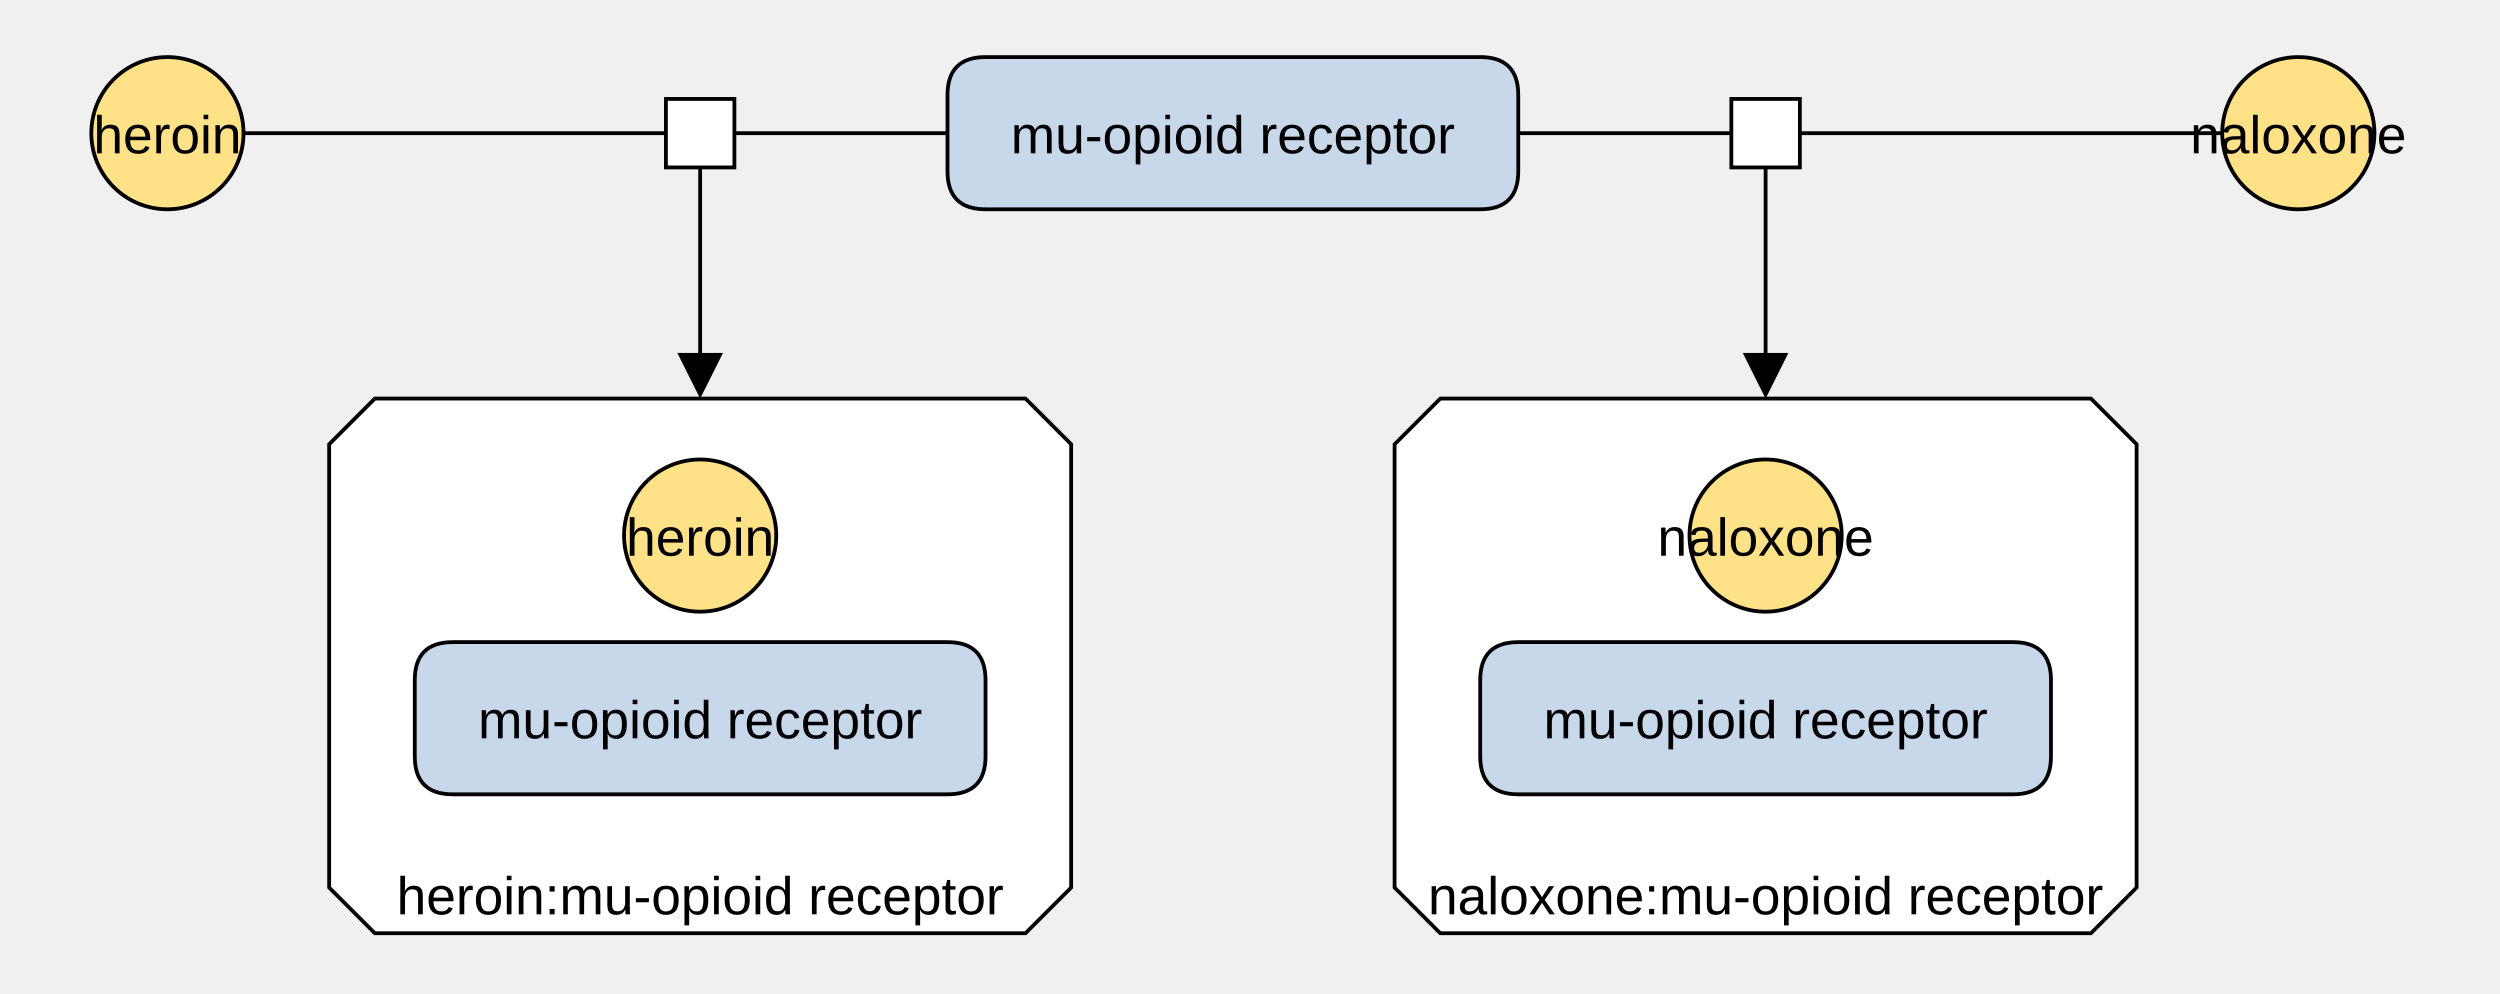
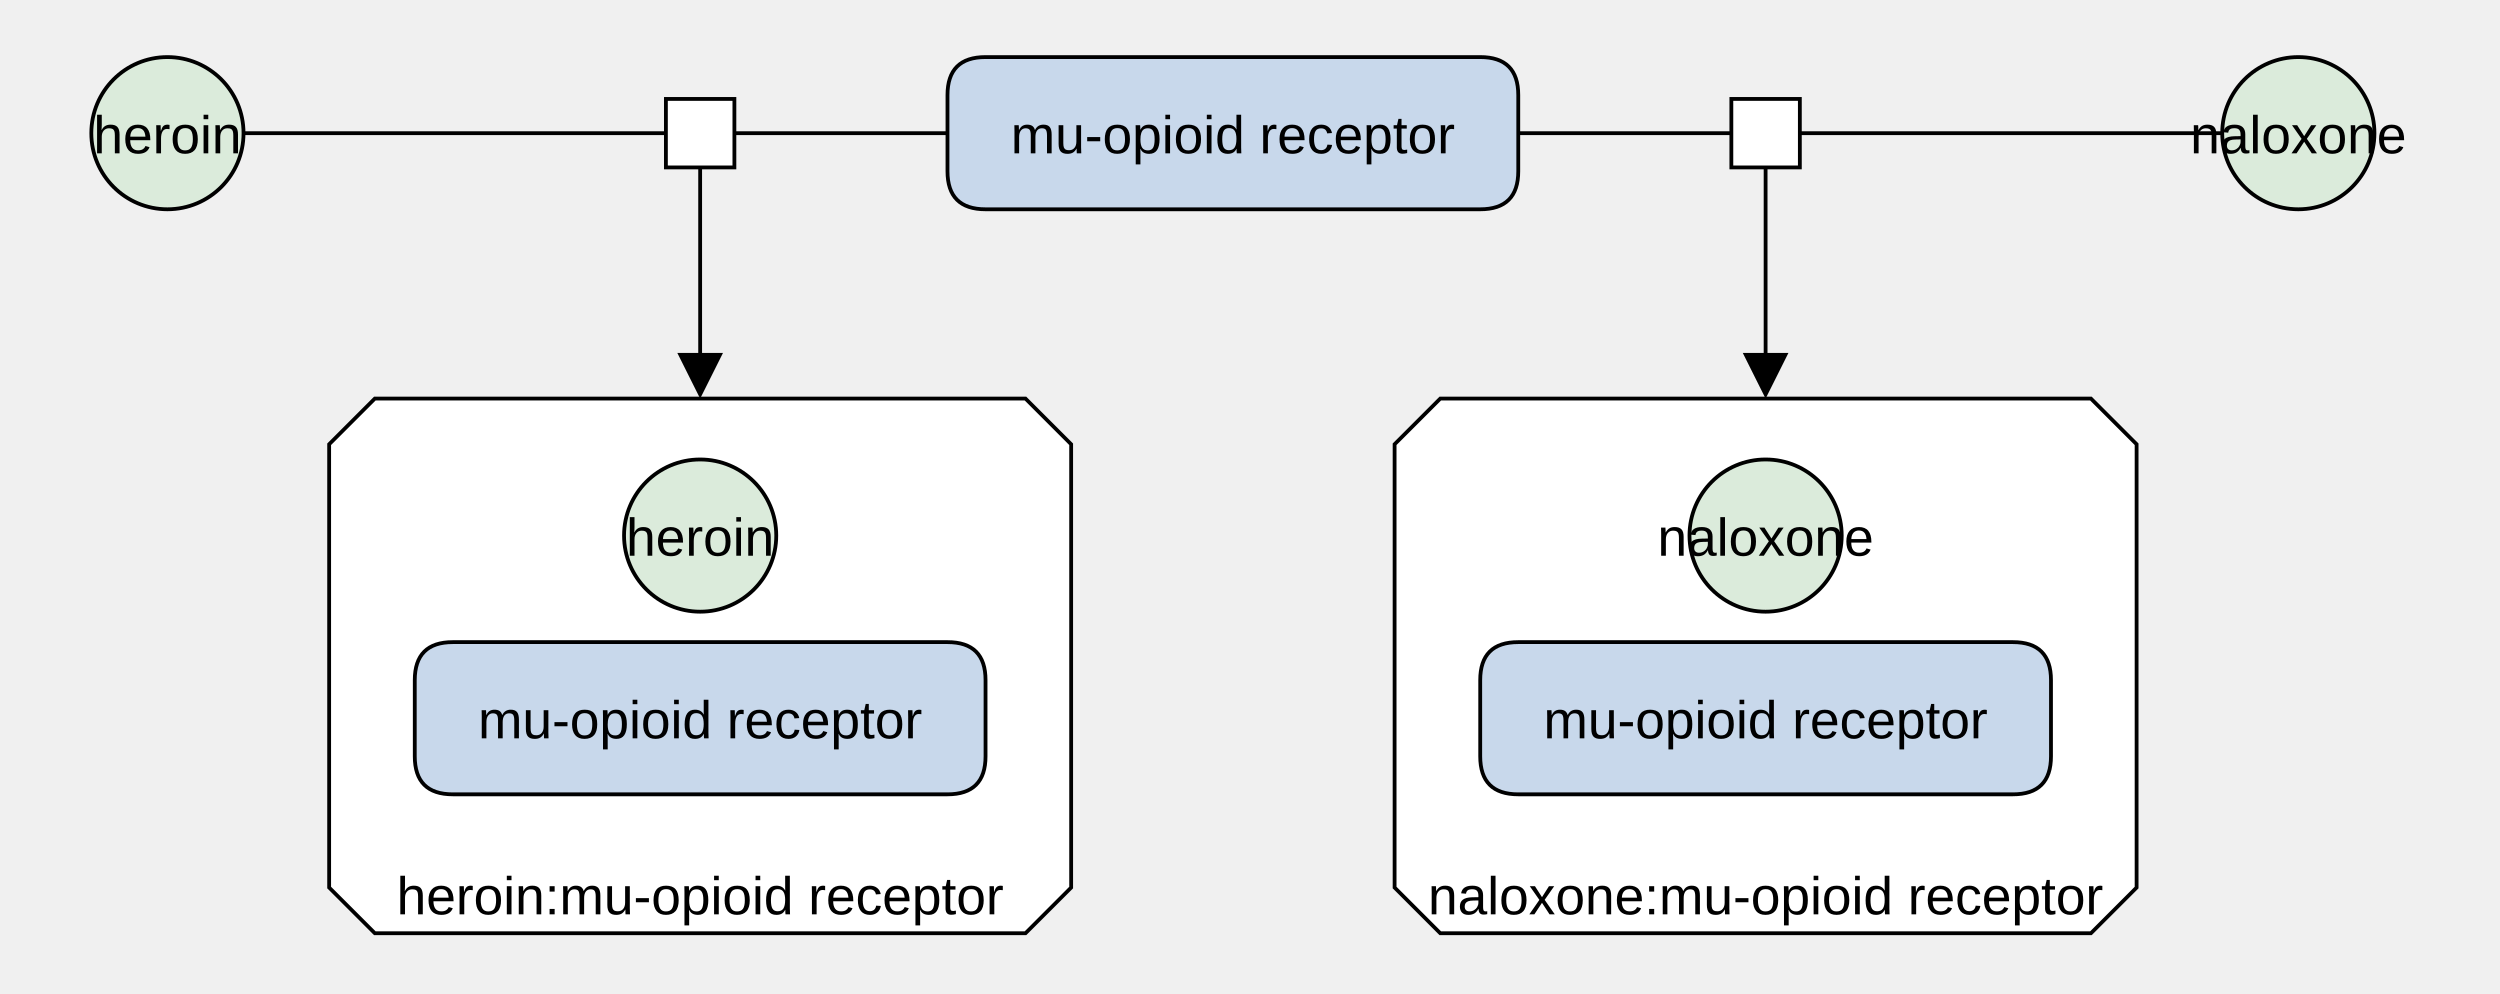
<svg xmlns="http://www.w3.org/2000/svg" width="657" height="261" viewBox="0 0 657 261" stroke-linecap="butt" stroke-miterlimit="10">
  <g transform="translate(-36,-185)">
-     <path d="M60 220 C60 208.954 68.954 200 80 200 L80 200 C91.046 200 100 208.954 100 220 L100 220 C100 231.046 91.046 240 80 240 L80 240 C68.954 240 60 231.046 60 220 Z" fill="#FFE287" stroke="none" />
+     <path d="M60 220 C60 208.954 68.954 200 80 200 L80 200 C91.046 200 100 208.954 100 220 L100 220 C100 231.046 91.046 240 80 240 L80 240 C68.954 240 60 231.046 60 220 Z" fill="#DBEBDB" stroke="none" />
    <path d="M60 220 C60 208.954 68.954 200 80 200 L80 200 C91.046 200 100 208.954 100 220 L100 220 C100 231.046 91.046 240 80 240 L80 240 C68.954 240 60 231.046 60 220 Z" fill="none" stroke="#000000" />
    <text x="80" y="225.291" text-anchor="middle" font-family="'Dialog', Arial, Helvetica, sans-serif" font-size="14" fill="#000000" stroke="none" xml:space="preserve">heroin</text>
    <path d="M211 211 L229 211 L229 229 L211 229 Z" fill="#FFFFFF" stroke="none" />
    <path d="M211 211 L229 211 L229 229 L211 229 Z" fill="none" stroke="#000000" />
    <path d="M285 210 Q285 200 295 200 L425 200 Q435 200 435 210 L435 230 Q435 240 425 240 L295 240 Q285 240 285 230 Z" fill="#C8D8EB" stroke="none" />
    <path d="M285 210 Q285 200 295 200 L425 200 Q435 200 435 210 L435 230 Q435 240 425 240 L295 240 Q285 240 285 230 Z" fill="none" stroke="#000000" />
    <text x="360" y="225.291" text-anchor="middle" font-family="'Dialog', Arial, Helvetica, sans-serif" font-size="14" fill="#000000" stroke="none" xml:space="preserve">mu-opioid receptor</text>
    <path d="M491 211 L509 211 L509 229 L491 229 Z" fill="#FFFFFF" stroke="none" />
    <path d="M491 211 L509 211 L509 229 L491 229 Z" fill="none" stroke="#000000" />
-     <path d="M620 220 C620 208.954 628.954 200 640 200 L640 200 C651.046 200 660 208.954 660 220 L660 220 C660 231.046 651.046 240 640 240 L640 240 C628.954 240 620 231.046 620 220 Z" fill="#FFE287" stroke="none" />
+     <path d="M620 220 C620 208.954 628.954 200 640 200 L640 200 C651.046 200 660 208.954 660 220 L660 220 C660 231.046 651.046 240 640 240 L640 240 C628.954 240 620 231.046 620 220 Z" fill="#DBEBDB" stroke="none" />
    <path d="M620 220 C620 208.954 628.954 200 640 200 L640 200 C651.046 200 660 208.954 660 220 L660 220 C660 231.046 651.046 240 640 240 L640 240 C628.954 240 620 231.046 620 220 Z" fill="none" stroke="#000000" />
    <text x="640" y="225.291" text-anchor="middle" font-family="'Dialog', Arial, Helvetica, sans-serif" font-size="14" fill="#000000" stroke="none" xml:space="preserve">naloxone</text>
    <path d="M134.5 289.75 L305.5 289.75 L317.5 301.75 L317.5 418.25 L305.5 430.25 L134.5 430.25 L122.5 418.25 L122.5 301.75 Z" fill="#FFFFFF" stroke="none" />
    <path d="M134.5 289.75 L305.5 289.75 L317.5 301.75 L317.5 418.25 L305.5 430.25 L134.5 430.25 L122.5 418.25 L122.5 301.75 Z" fill="none" stroke="#000000" />
    <text x="220" y="425.291" text-anchor="middle" font-family="'Dialog', Arial, Helvetica, sans-serif" font-size="14" fill="#000000" stroke="none" xml:space="preserve">heroin:mu-opioid receptor</text>
-     <path d="M200 325.75 C200 314.704 208.954 305.75 220 305.75 L220 305.75 C231.046 305.75 240 314.704 240 325.75 L240 325.75 C240 336.796 231.046 345.75 220 345.75 L220 345.75 C208.954 345.75 200 336.796 200 325.75 Z" fill="#FFE287" stroke="none" />
+     <path d="M200 325.75 C200 314.704 208.954 305.75 220 305.75 L220 305.75 C231.046 305.75 240 314.704 240 325.75 L240 325.75 C240 336.796 231.046 345.75 220 345.75 L220 345.75 C208.954 345.75 200 336.796 200 325.75 Z" fill="#DBEBDB" stroke="none" />
    <path d="M200 325.75 C200 314.704 208.954 305.75 220 305.75 L220 305.75 C231.046 305.75 240 314.704 240 325.75 L240 325.75 C240 336.796 231.046 345.75 220 345.75 L220 345.75 C208.954 345.75 200 336.796 200 325.75 Z" fill="none" stroke="#000000" />
    <text x="220" y="331.041" text-anchor="middle" font-family="'Dialog', Arial, Helvetica, sans-serif" font-size="14" fill="#000000" stroke="none" xml:space="preserve">heroin</text>
    <path d="M145 363.75 Q145 353.75 155 353.75 L285 353.75 Q295 353.75 295 363.75 L295 383.75 Q295 393.75 285 393.75 L155 393.75 Q145 393.75 145 383.75 Z" fill="#C8D8EB" stroke="none" />
    <path d="M145 363.75 Q145 353.75 155 353.75 L285 353.75 Q295 353.75 295 363.75 L295 383.75 Q295 393.75 285 393.75 L155 393.75 Q145 393.75 145 383.75 Z" fill="none" stroke="#000000" />
    <text x="220" y="379.041" text-anchor="middle" font-family="'Dialog', Arial, Helvetica, sans-serif" font-size="14" fill="#000000" stroke="none" xml:space="preserve">mu-opioid receptor</text>
    <path d="M414.5 289.75 L585.5 289.75 L597.5 301.75 L597.5 418.25 L585.5 430.25 L414.5 430.25 L402.5 418.25 L402.5 301.75 Z" fill="#FFFFFF" stroke="none" />
    <path d="M414.5 289.75 L585.5 289.75 L597.5 301.75 L597.5 418.25 L585.5 430.25 L414.5 430.25 L402.5 418.25 L402.5 301.75 Z" fill="none" stroke="#000000" />
    <text x="500" y="425.291" text-anchor="middle" font-family="'Dialog', Arial, Helvetica, sans-serif" font-size="14" fill="#000000" stroke="none" xml:space="preserve">naloxone:mu-opioid receptor</text>
-     <path d="M480 325.75 C480 314.704 488.954 305.75 500 305.75 L500 305.75 C511.046 305.75 520 314.704 520 325.75 L520 325.75 C520 336.796 511.046 345.75 500 345.75 L500 345.75 C488.954 345.75 480 336.796 480 325.75 Z" fill="#FFE287" stroke="none" />
+     <path d="M480 325.75 C480 314.704 488.954 305.75 500 305.75 L500 305.75 C511.046 305.75 520 314.704 520 325.75 L520 325.75 C520 336.796 511.046 345.75 500 345.75 L500 345.75 C488.954 345.75 480 336.796 480 325.75 Z" fill="#DBEBDB" stroke="none" />
    <path d="M480 325.75 C480 314.704 488.954 305.75 500 305.75 L500 305.75 C511.046 305.75 520 314.704 520 325.75 L520 325.75 C520 336.796 511.046 345.75 500 345.75 L500 345.75 C488.954 345.75 480 336.796 480 325.75 Z" fill="none" stroke="#000000" />
    <text x="500" y="331.041" text-anchor="middle" font-family="'Dialog', Arial, Helvetica, sans-serif" font-size="14" fill="#000000" stroke="none" xml:space="preserve">naloxone</text>
    <path d="M425 363.75 Q425 353.75 435 353.75 L565 353.75 Q575 353.75 575 363.75 L575 383.75 Q575 393.75 565 393.75 L435 393.75 Q425 393.75 425 383.75 Z" fill="#C8D8EB" stroke="none" />
    <path d="M425 363.75 Q425 353.75 435 353.75 L565 353.75 Q575 353.75 575 363.75 L575 383.75 Q575 393.75 565 393.75 L435 393.75 Q425 393.75 425 383.75 Z" fill="none" stroke="#000000" />
    <text x="500" y="379.041" text-anchor="middle" font-family="'Dialog', Arial, Helvetica, sans-serif" font-size="14" fill="#000000" stroke="none" xml:space="preserve">mu-opioid receptor</text>
    <path d="M100 220 L211 220" fill="none" stroke="#000000" />
    <path d="M285 220 L229 220" fill="none" stroke="#000000" />
    <path d="M220 229 L220 278.75" fill="none" stroke="#000000" />
    <path d="M220 289.75 L214 277.75 L226 277.75 Z" fill="#000000" stroke="none" />
    <path d="M620 220 L509 220" fill="none" stroke="#000000" />
    <path d="M435 220 L491 220" fill="none" stroke="#000000" />
    <path d="M500 229 L500 278.75" fill="none" stroke="#000000" />
    <path d="M500 289.75 L494 277.75 L506 277.75 Z" fill="#000000" stroke="none" />
  </g>
</svg>
